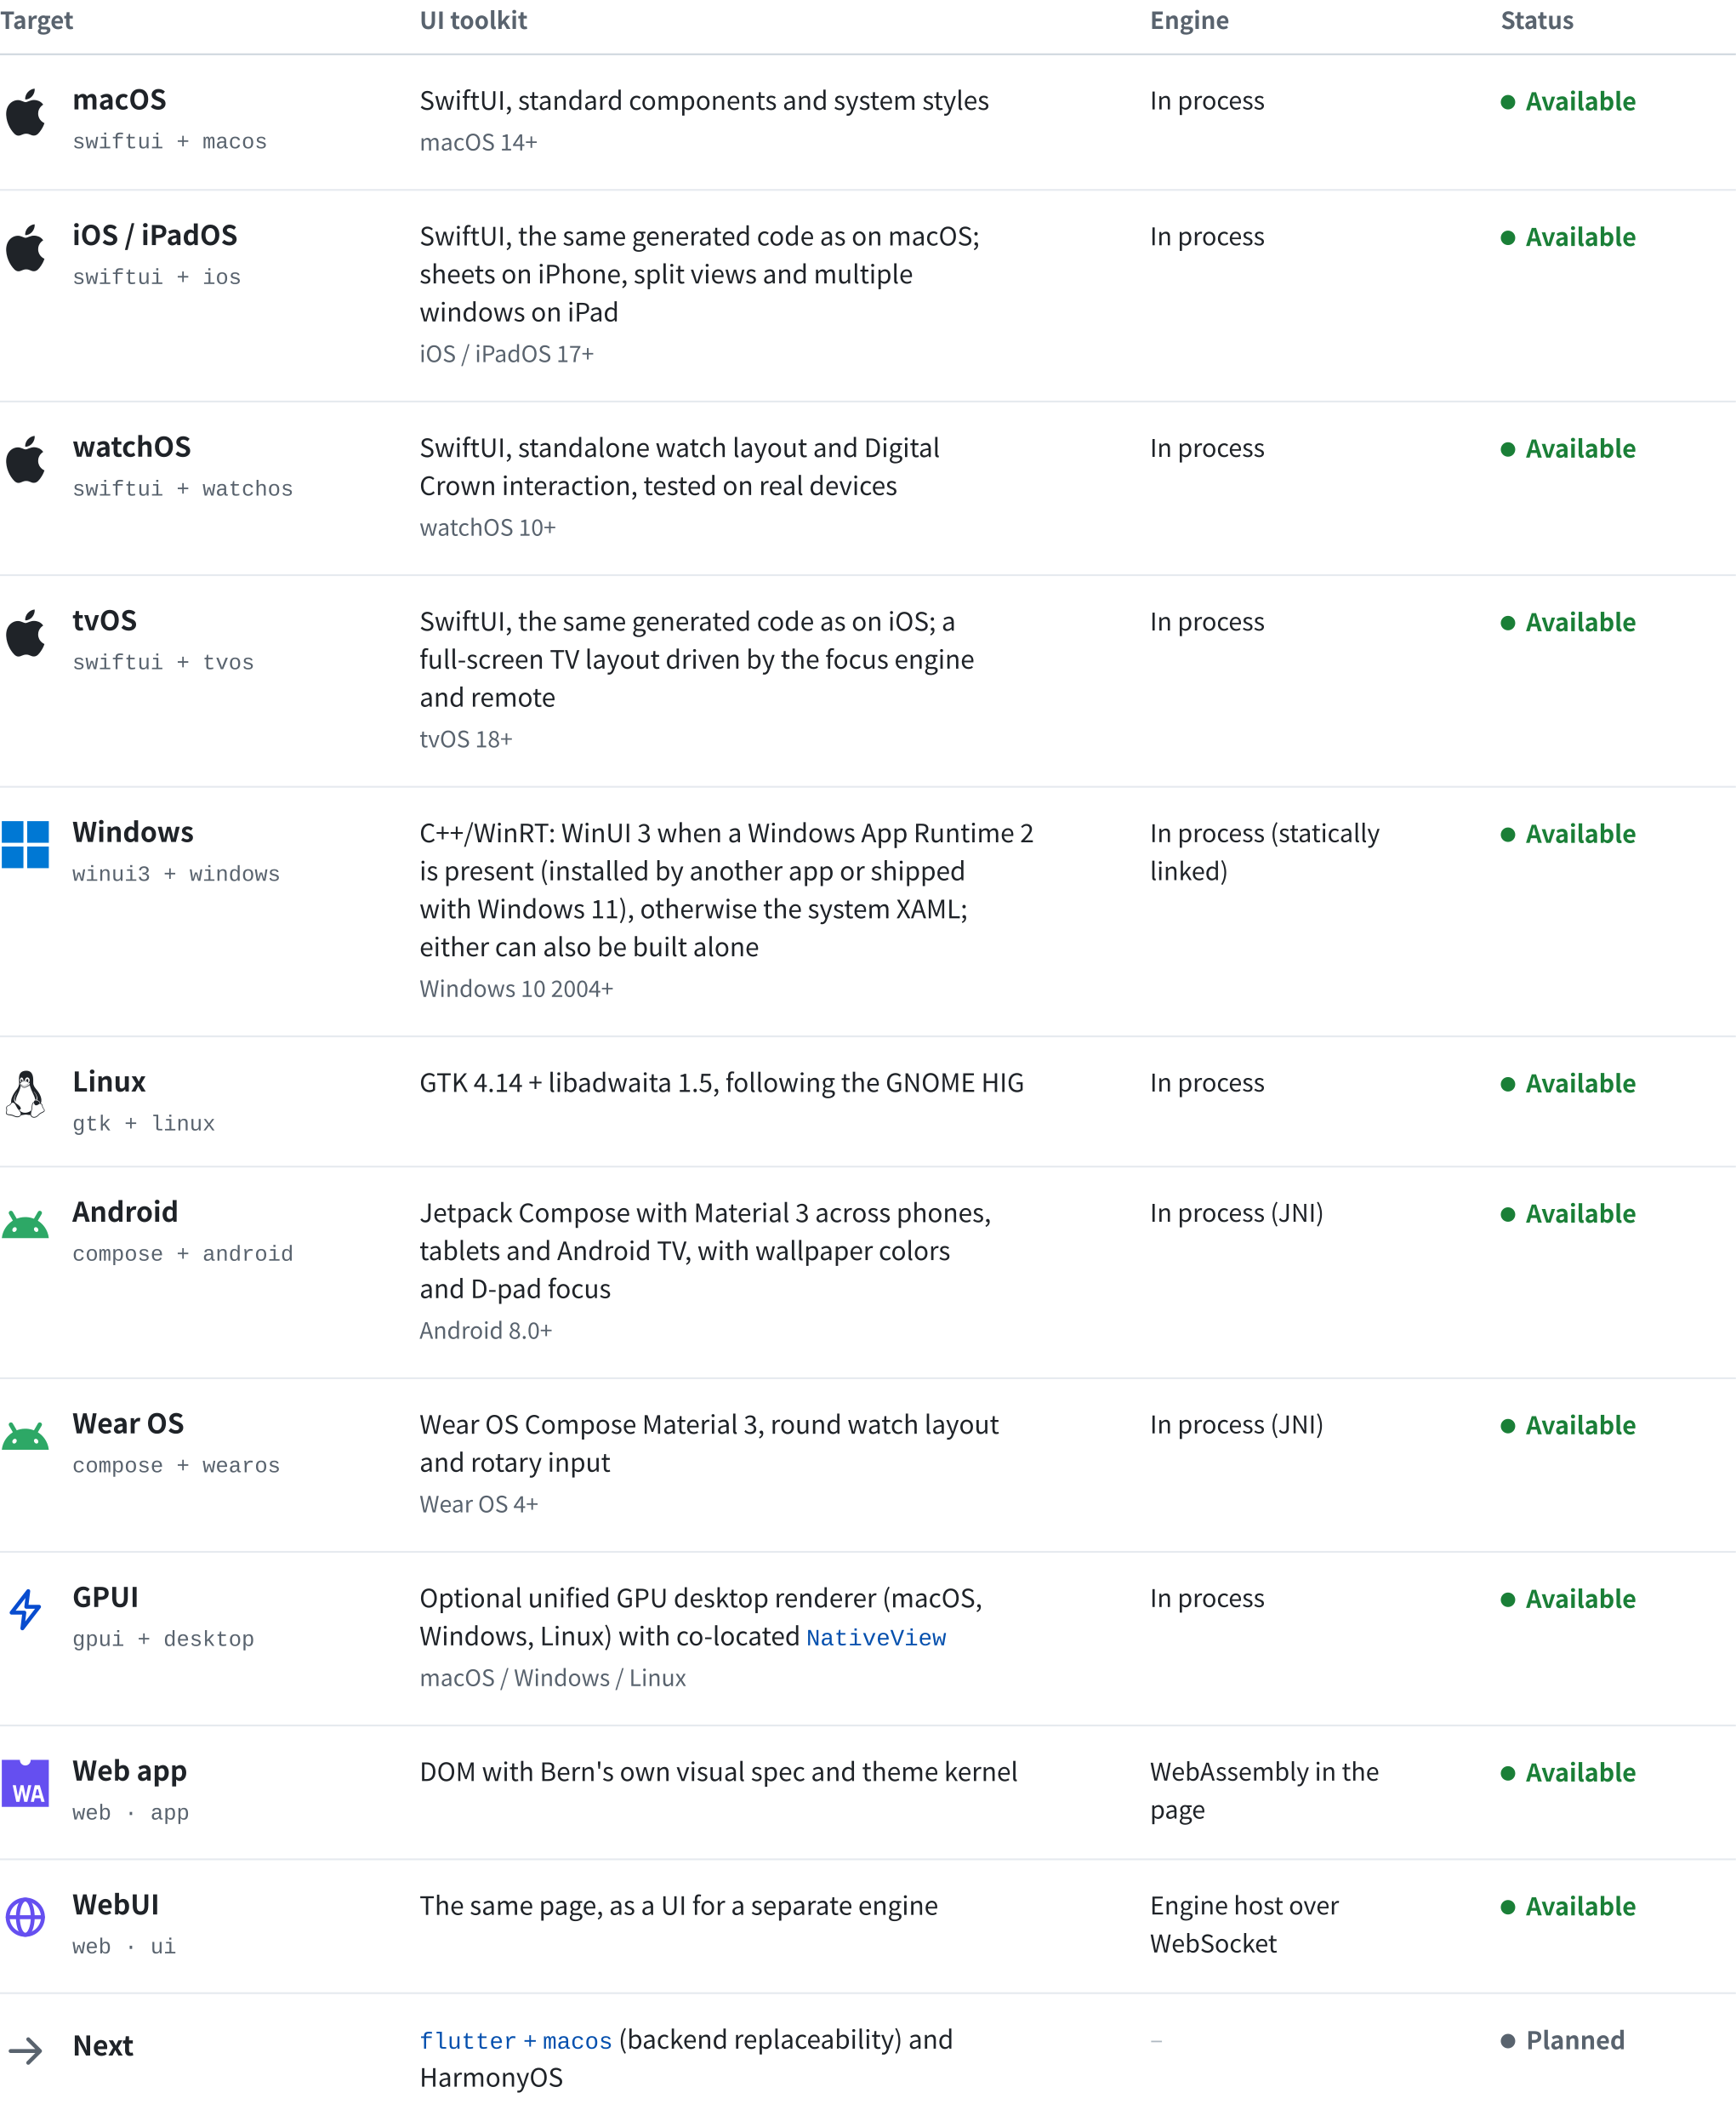
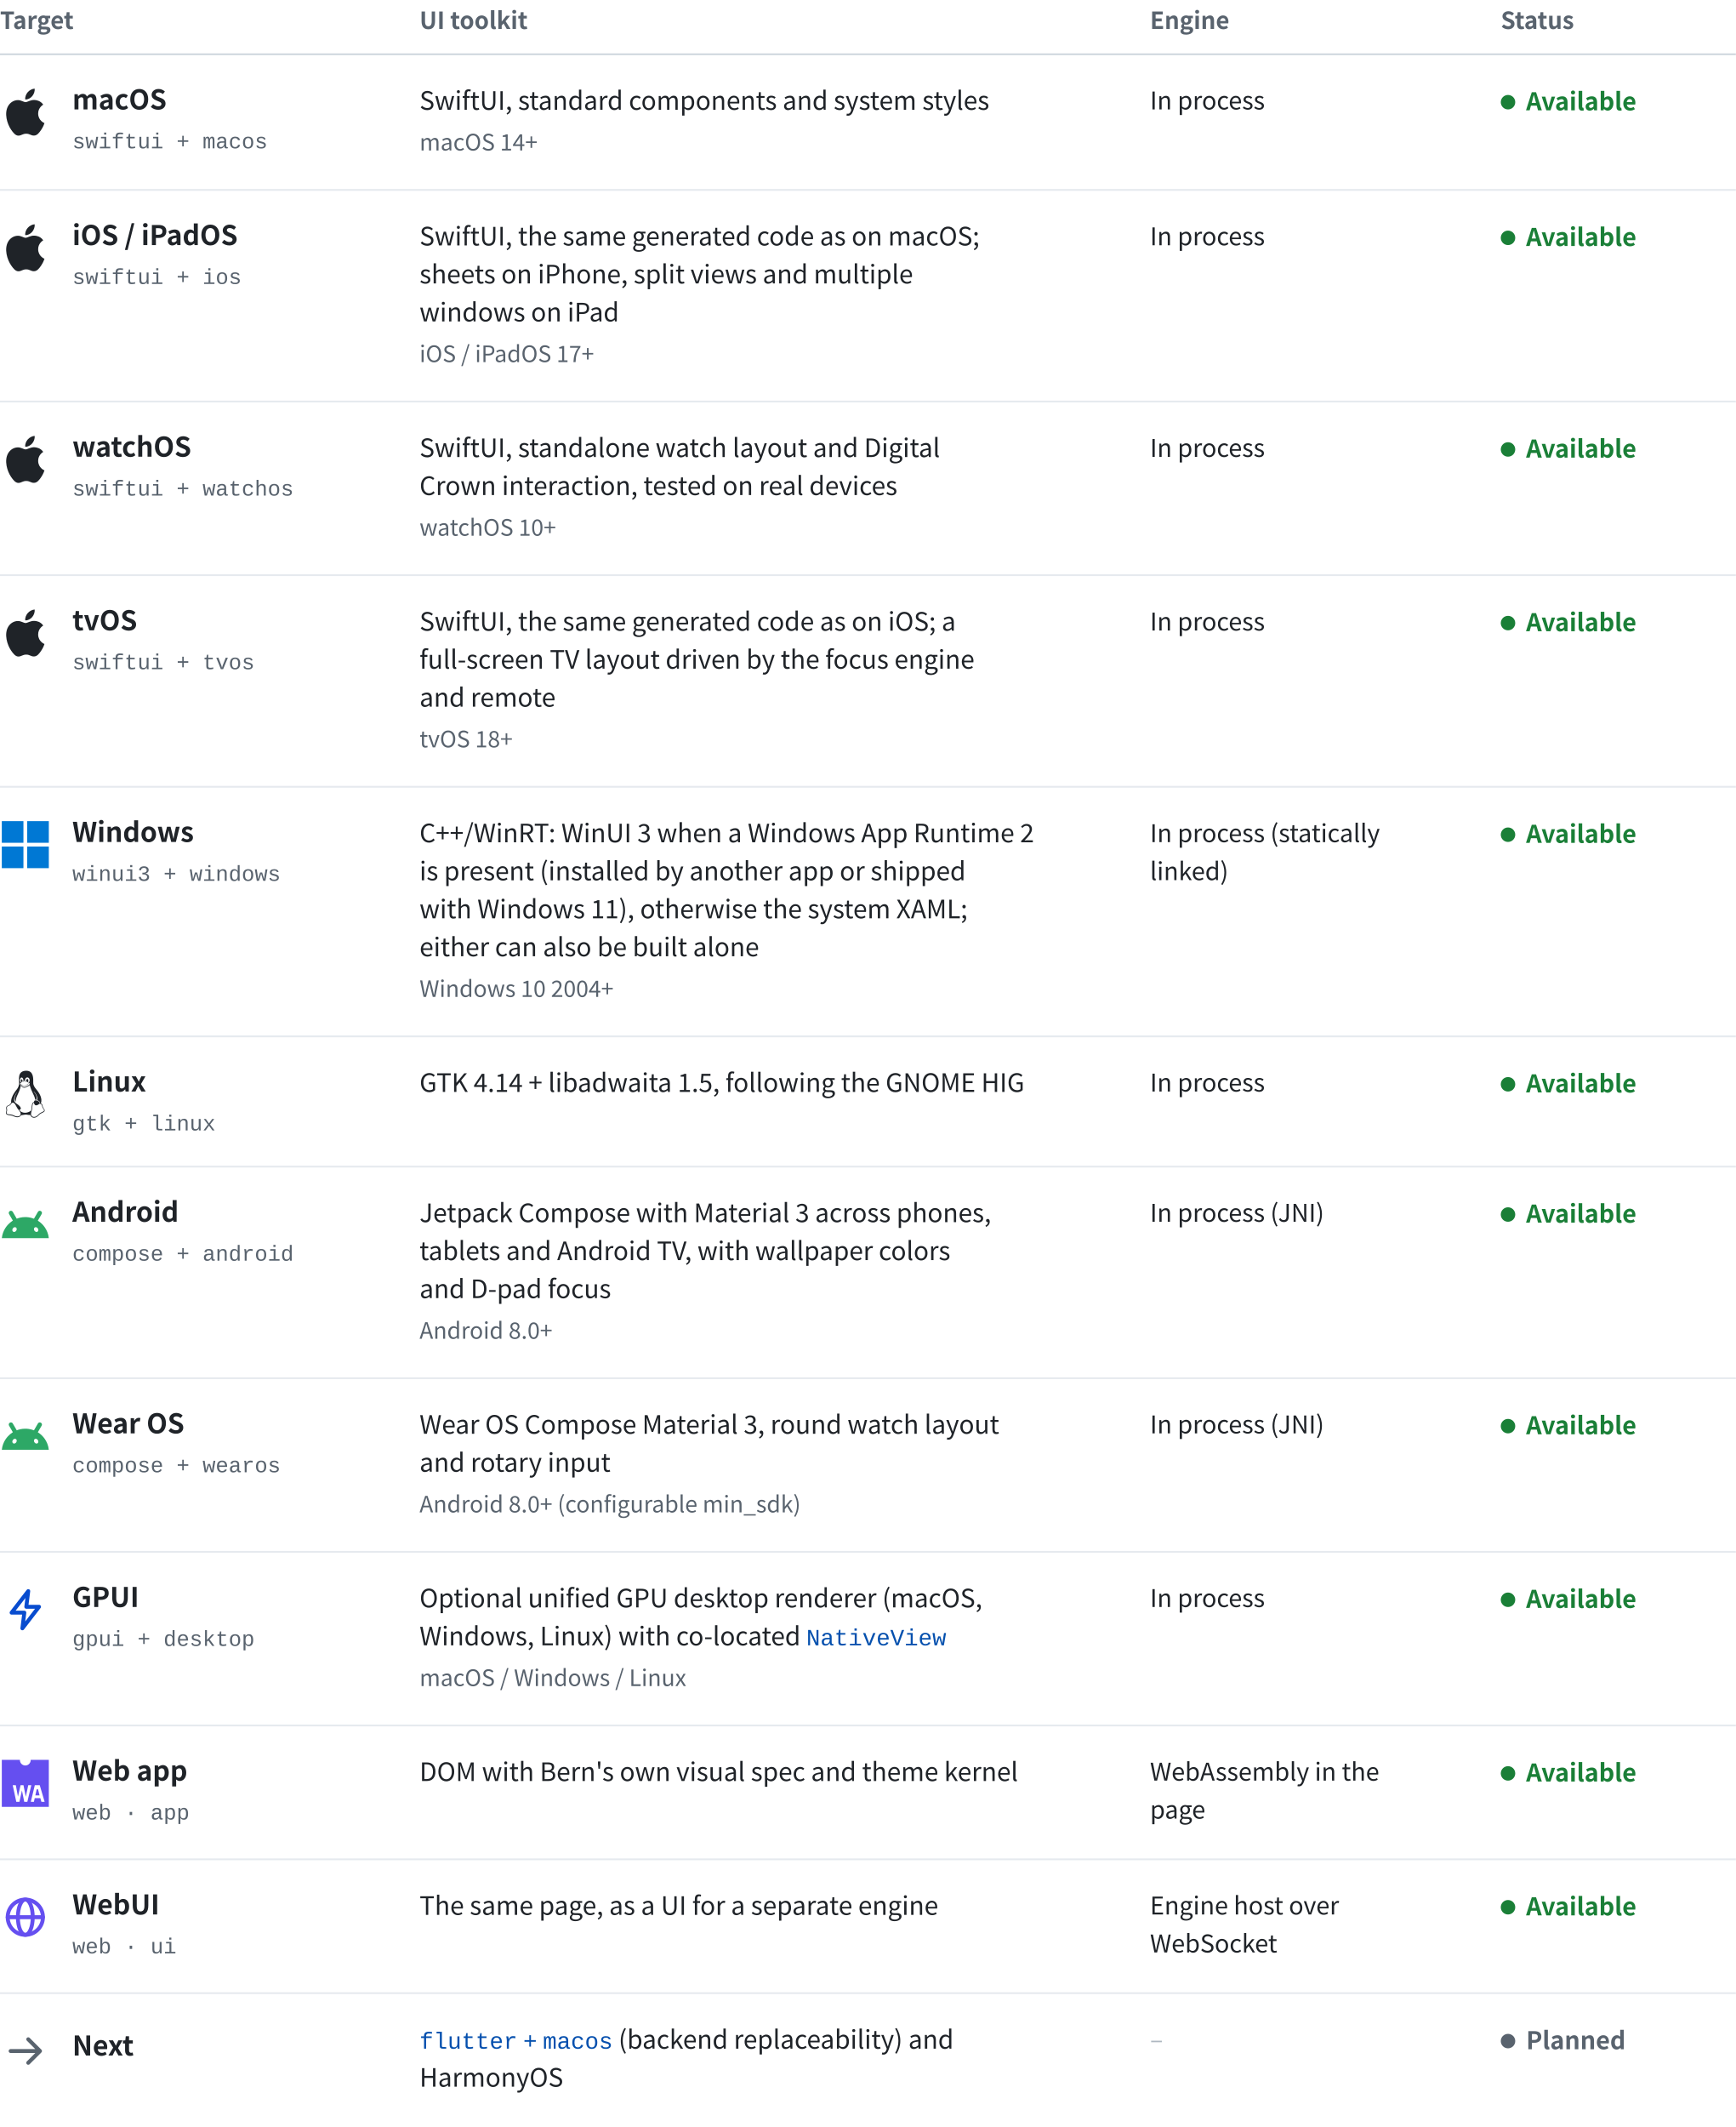
<svg xmlns="http://www.w3.org/2000/svg" viewBox="0 0 960 1176" width="960" height="1176" font-family="-apple-system, BlinkMacSystemFont, 'Segoe UI', 'PingFang SC', 'Hiragino Sans GB', 'Microsoft YaHei', 'Noto Sans CJK SC', 'Helvetica Neue', Arial, sans-serif">
  <defs>
    <symbol id="bern-logo" viewBox="0 0 1024 1024">
      <defs>
        <clipPath id="bern-symbol-disc">
          <circle cx="512" cy="512" r="512" />
        </clipPath>
      </defs>
      <g clip-path="url(#bern-symbol-disc)">
        <rect width="1024" height="1024" fill="#4A8BEF" />
        <path fill="#24324D" d="M 290.4 372.1 C 270.7 579.3 309.8 827.6 392.0 1060.0 L 1100 1100 L 1060.0 880.0 C 1013.0 692.2 904.4 451.5 684.3 270.5 A 14 14 0 0 0 662.4 286.5 C 693.7 364.2 711.6 444.8 715.3 529.4 A 36 36 0 0 1 691.6 564.9 C 620.6 590.7 549.5 616.5 478.5 642.4 A 36 36 0 0 1 436.0 628.1 C 383.8 547.6 344.6 461.1 317.8 369.5 A 14 14 0 0 0 290.4 372.1 Z" />
        <ellipse rx="22" ry="36" fill="#E8F4FF" transform="translate(520 760) rotate(-20)" />
        <ellipse rx="22" ry="36" fill="#E8F4FF" transform="translate(748 668) rotate(-20)" />
      </g>
    </symbol>
  </defs>
  <text x="0.0" y="16.0" font-size="13" font-weight="700" fill="#59636E">Target</text>
  <text x="232.0" y="16.0" font-size="13" font-weight="700" fill="#59636E">UI toolkit</text>
  <text x="636.0" y="16.0" font-size="13" font-weight="700" fill="#59636E">Engine</text>
  <text x="830.0" y="16.0" font-size="13" font-weight="700" fill="#59636E">Status</text>
  <line x1="0" y1="30.0" x2="960" y2="30.0" stroke="#D0D7DE" />
  <path d="M12.152 6.896c-.948 0-2.415-1.078-3.96-1.04-2.04.027-3.91 1.183-4.961 3.014-2.117 3.675-.546 9.103 1.519 12.09 1.013 1.454 2.208 3.09 3.792 3.039 1.52-.065 2.09-.987 3.935-.987 1.831 0 2.35.987 3.96.948 1.637-.026 2.676-1.48 3.676-2.948 1.156-1.688 1.636-3.325 1.662-3.415-.039-.013-3.182-1.221-3.22-4.857-.026-3.04 2.48-4.494 2.597-4.559-1.429-2.09-3.623-2.324-4.39-2.376-2-.156-3.675 1.09-4.61 1.09zM15.53 3.83c.843-1.012 1.4-2.427 1.245-3.83-1.207.052-2.662.805-3.532 1.818-.78.896-1.454 2.338-1.273 3.714 1.338.104 2.715-.688 3.559-1.701" fill="#1F2328" transform="translate(1.00 49.00) scale(1.0833)" />
  <text x="40.0" y="60.5" font-size="15" fill="#1F2328" font-weight="700">macOS</text>
  <text x="40" y="82" font-size="12" font-family="ui-monospace, SFMono-Regular, Menlo, Consolas, 'Liberation Mono', monospace" fill="#59636E">swiftui + macos</text>
  <text x="232.0" y="60.7" font-size="14" fill="#1F2328">SwiftUI, standard components and system styles</text>
  <text x="232.0" y="83.2" font-size="12.5" fill="#59636E">macOS 14+</text>
  <text x="636.0" y="60.5" font-size="13.5" fill="#1F2328">In process</text>
  <circle cx="834" cy="56.5" r="4" fill="#1A7F37" />
  <text x="844.0" y="61.0" font-size="13.5" font-weight="700" fill="#1A7F37">Available</text>
  <line x1="0" y1="105.0" x2="960" y2="105.0" stroke="#E6EAEF" />
  <path d="M12.152 6.896c-.948 0-2.415-1.078-3.96-1.04-2.04.027-3.91 1.183-4.961 3.014-2.117 3.675-.546 9.103 1.519 12.09 1.013 1.454 2.208 3.09 3.792 3.039 1.52-.065 2.09-.987 3.935-.987 1.831 0 2.35.987 3.96.948 1.637-.026 2.676-1.48 3.676-2.948 1.156-1.688 1.636-3.325 1.662-3.415-.039-.013-3.182-1.221-3.22-4.857-.026-3.04 2.48-4.494 2.597-4.559-1.429-2.09-3.623-2.324-4.39-2.376-2-.156-3.675 1.09-4.61 1.09zM15.53 3.83c.843-1.012 1.4-2.427 1.245-3.83-1.207.052-2.662.805-3.532 1.818-.78.896-1.454 2.338-1.273 3.714 1.338.104 2.715-.688 3.559-1.701" fill="#1F2328" transform="translate(1.00 124.00) scale(1.0833)" />
  <text x="40.0" y="135.5" font-size="15" fill="#1F2328" font-weight="700">iOS / iPadOS</text>
  <text x="40" y="157" font-size="12" font-family="ui-monospace, SFMono-Regular, Menlo, Consolas, 'Liberation Mono', monospace" fill="#59636E">swiftui + ios</text>
  <text x="232.0" y="135.7" font-size="14" fill="#1F2328">SwiftUI, the same generated code as on macOS;</text>
  <text x="232.0" y="156.7" font-size="14" fill="#1F2328">sheets on iPhone, split views and multiple</text>
  <text x="232.0" y="177.7" font-size="14" fill="#1F2328">windows on iPad</text>
  <text x="232.0" y="200.2" font-size="12.5" fill="#59636E">iOS / iPadOS 17+</text>
  <text x="636.0" y="135.6" font-size="13.5" fill="#1F2328">In process</text>
  <circle cx="834" cy="131.5" r="4" fill="#1A7F37" />
  <text x="844.0" y="136.0" font-size="13.5" font-weight="700" fill="#1A7F37">Available</text>
  <line x1="0" y1="222.0" x2="960" y2="222.0" stroke="#E6EAEF" />
  <path d="M12.152 6.896c-.948 0-2.415-1.078-3.96-1.04-2.04.027-3.91 1.183-4.961 3.014-2.117 3.675-.546 9.103 1.519 12.09 1.013 1.454 2.208 3.09 3.792 3.039 1.52-.065 2.09-.987 3.935-.987 1.831 0 2.35.987 3.96.948 1.637-.026 2.676-1.48 3.676-2.948 1.156-1.688 1.636-3.325 1.662-3.415-.039-.013-3.182-1.221-3.22-4.857-.026-3.04 2.48-4.494 2.597-4.559-1.429-2.09-3.623-2.324-4.39-2.376-2-.156-3.675 1.09-4.61 1.09zM15.53 3.83c.843-1.012 1.4-2.427 1.245-3.83-1.207.052-2.662.805-3.532 1.818-.78.896-1.454 2.338-1.273 3.714 1.338.104 2.715-.688 3.559-1.701" fill="#1F2328" transform="translate(1.00 241.00) scale(1.0833)" />
  <text x="40.0" y="252.5" font-size="15" fill="#1F2328" font-weight="700">watchOS</text>
  <text x="40" y="274" font-size="12" font-family="ui-monospace, SFMono-Regular, Menlo, Consolas, 'Liberation Mono', monospace" fill="#59636E">swiftui + watchos</text>
  <text x="232.0" y="252.7" font-size="14" fill="#1F2328">SwiftUI, standalone watch layout and Digital</text>
  <text x="232.0" y="273.7" font-size="14" fill="#1F2328">Crown interaction, tested on real devices</text>
  <text x="232.0" y="296.2" font-size="12.5" fill="#59636E">watchOS 10+</text>
  <text x="636.0" y="252.6" font-size="13.5" fill="#1F2328">In process</text>
  <circle cx="834" cy="248.5" r="4" fill="#1A7F37" />
  <text x="844.0" y="253.0" font-size="13.5" font-weight="700" fill="#1A7F37">Available</text>
  <line x1="0" y1="318.0" x2="960" y2="318.0" stroke="#E6EAEF" />
  <path d="M12.152 6.896c-.948 0-2.415-1.078-3.96-1.04-2.04.027-3.91 1.183-4.961 3.014-2.117 3.675-.546 9.103 1.519 12.09 1.013 1.454 2.208 3.09 3.792 3.039 1.52-.065 2.09-.987 3.935-.987 1.831 0 2.35.987 3.96.948 1.637-.026 2.676-1.48 3.676-2.948 1.156-1.688 1.636-3.325 1.662-3.415-.039-.013-3.182-1.221-3.22-4.857-.026-3.04 2.48-4.494 2.597-4.559-1.429-2.09-3.623-2.324-4.39-2.376-2-.156-3.675 1.09-4.61 1.09zM15.53 3.83c.843-1.012 1.4-2.427 1.245-3.83-1.207.052-2.662.805-3.532 1.818-.78.896-1.454 2.338-1.273 3.714 1.338.104 2.715-.688 3.559-1.701" fill="#1F2328" transform="translate(1.00 337.00) scale(1.0833)" />
  <text x="40.0" y="348.5" font-size="15" fill="#1F2328" font-weight="700">tvOS</text>
  <text x="40" y="370" font-size="12" font-family="ui-monospace, SFMono-Regular, Menlo, Consolas, 'Liberation Mono', monospace" fill="#59636E">swiftui + tvos</text>
  <text x="232.0" y="348.7" font-size="14" fill="#1F2328">SwiftUI, the same generated code as on iOS; a</text>
  <text x="232.0" y="369.7" font-size="14" fill="#1F2328">full-screen TV layout driven by the focus engine</text>
  <text x="232.0" y="390.7" font-size="14" fill="#1F2328">and remote</text>
  <text x="232.0" y="413.2" font-size="12.5" fill="#59636E">tvOS 18+</text>
  <text x="636.0" y="348.6" font-size="13.5" fill="#1F2328">In process</text>
  <circle cx="834" cy="344.5" r="4" fill="#1A7F37" />
  <text x="844.0" y="349.0" font-size="13.5" font-weight="700" fill="#1A7F37">Available</text>
  <line x1="0" y1="435.0" x2="960" y2="435.0" stroke="#E6EAEF" />
  <rect x="1.00" y="454.00" width="11.96" height="11.96" fill="#0078D4" />
  <rect x="1.00" y="468.04" width="11.96" height="11.96" fill="#0078D4" />
  <rect x="15.04" y="454.00" width="11.96" height="11.96" fill="#0078D4" />
  <rect x="15.04" y="468.04" width="11.96" height="11.96" fill="#0078D4" />
  <text x="40.0" y="465.5" font-size="15" fill="#1F2328" font-weight="700">Windows</text>
  <text x="40" y="487" font-size="12" font-family="ui-monospace, SFMono-Regular, Menlo, Consolas, 'Liberation Mono', monospace" fill="#59636E">winui3 + windows</text>
  <text x="232.0" y="465.7" font-size="14" fill="#1F2328">C++/WinRT: WinUI 3 when a Windows App Runtime 2</text>
  <text x="232.0" y="486.7" font-size="14" fill="#1F2328">is present (installed by another app or shipped</text>
  <text x="232.0" y="507.7" font-size="14" fill="#1F2328">with Windows 11), otherwise the system XAML;</text>
  <text x="232.0" y="528.7" font-size="14" fill="#1F2328">either can also be built alone</text>
  <text x="232.0" y="551.2" font-size="12.5" fill="#59636E">Windows 10 2004+</text>
  <text x="636.0" y="465.6" font-size="13.5" fill="#1F2328">In process (statically</text>
  <text x="636.0" y="486.6" font-size="13.5" fill="#1F2328">linked)</text>
  <circle cx="834" cy="461.5" r="4" fill="#1A7F37" />
  <text x="844.0" y="466.0" font-size="13.5" font-weight="700" fill="#1A7F37">Available</text>
  <line x1="0" y1="573.0" x2="960" y2="573.0" stroke="#E6EAEF" />
  <path d="M12.504 0c-.155 0-.315.008-.48.021-4.226.333-3.105 4.807-3.17 6.298-.076 1.092-.3 1.953-1.05 3.02-.885 1.051-2.127 2.75-2.716 4.521-.278.832-.41 1.684-.287 2.489a.424.424 0 00-.11.135c-.26.268-.45.6-.663.839-.199.199-.485.267-.797.4-.313.136-.658.269-.864.68-.09.189-.136.394-.132.602 0 .199.027.4.055.536.058.399.116.728.04.97-.249.68-.28 1.145-.106 1.484.174.334.535.47.94.601.81.2 1.91.135 2.774.6.926.466 1.866.67 2.616.47.526-.116.97-.464 1.208-.946.587-.003 1.23-.269 2.26-.334.699-.058 1.574.267 2.577.2.025.134.063.198.114.333l.003.003c.391.778 1.113 1.132 1.884 1.071.771-.06 1.592-.536 2.257-1.306.631-.765 1.683-1.084 2.378-1.503.348-.199.629-.469.649-.853.023-.4-.2-.811-.714-1.376v-.097l-.003-.003c-.17-.2-.25-.535-.338-.926-.085-.401-.182-.786-.492-1.046h-.003c-.059-.054-.123-.067-.188-.135a.357.357 0 00-.19-.064c.431-1.278.264-2.55-.173-3.694-.533-1.41-1.465-2.638-2.175-3.483-.796-1.005-1.576-1.957-1.56-3.368.026-2.152.236-6.133-3.544-6.139zm.529 3.405h.013c.213 0 .396.062.584.198.19.135.33.332.438.533.105.259.158.459.166.724 0-.02.006-.04.006-.06v.105a.086.086 0 01-.004-.021l-.004-.024a1.807 1.807 0 01-.15.706.953.953 0 01-.213.335.71.71 0 00-.088-.042c-.104-.045-.198-.064-.284-.133a1.312 1.312 0 00-.22-.066c.05-.06.146-.133.183-.198.053-.128.082-.264.088-.402v-.02a1.21 1.21 0 00-.061-.4c-.045-.134-.101-.2-.183-.333-.084-.066-.167-.132-.267-.132h-.016c-.093 0-.176.03-.262.132a.8.8 0 00-.205.334 1.18 1.18 0 00-.09.4v.019c.002.089.008.179.02.267-.193-.067-.438-.135-.607-.202a1.635 1.635 0 01-.018-.2v-.02a1.772 1.772 0 01.15-.768c.082-.22.232-.406.43-.533a.985.985 0 01.594-.2zm-2.962.059h.036c.142 0 .27.048.399.135.146.129.264.288.344.465.09.199.14.4.153.667v.004c.007.134.006.2-.002.266v.08c-.03.007-.056.018-.083.024-.152.055-.274.135-.393.2.012-.09.013-.18.003-.267v-.015c-.012-.133-.04-.2-.082-.333a.613.613 0 00-.166-.267.248.248 0 00-.183-.064h-.021c-.071.006-.13.04-.186.132a.552.552 0 00-.12.27.944.944 0 00-.023.33v.015c.012.135.037.2.08.334.046.134.098.2.166.268.01.009.02.018.034.024-.07.057-.117.07-.176.136a.304.304 0 01-.131.068 2.62 2.62 0 01-.275-.402 1.772 1.772 0 01-.155-.667 1.759 1.759 0 01.08-.668 1.43 1.43 0 01.283-.535c.128-.133.26-.2.418-.2zm1.37 1.706c.332 0 .733.065 1.216.399.293.2.523.269 1.052.468h.003c.255.136.405.266.478.399v-.131a.571.571 0 01.016.47c-.123.31-.516.643-1.063.842v.002c-.268.135-.501.333-.775.465-.276.135-.588.292-1.012.267a1.139 1.139 0 01-.448-.067 3.566 3.566 0 01-.322-.198c-.195-.135-.363-.332-.612-.465v-.005h-.005c-.4-.246-.616-.512-.686-.71-.07-.268-.005-.47.193-.6.224-.135.38-.271.483-.336.104-.074.143-.102.176-.131h.002v-.003c.169-.202.436-.47.839-.601.139-.036.294-.065.466-.065zm2.8 2.142c.358 1.417 1.196 3.475 1.735 4.473.286.534.855 1.659 1.102 3.024.156-.005.33.018.513.064.646-1.671-.546-3.467-1.089-3.966-.22-.2-.232-.335-.123-.335.59.534 1.365 1.572 1.646 2.757.13.535.16 1.104.021 1.67.067.028.135.06.205.067 1.032.534 1.413.938 1.23 1.537v-.043c-.06-.003-.12 0-.18 0h-.016c.151-.467-.182-.825-1.065-1.224-.915-.4-1.646-.336-1.77.465-.008.043-.013.066-.018.135-.068.023-.139.053-.209.064-.43.268-.662.669-.793 1.187-.13.533-.17 1.156-.205 1.869v.003c-.02.334-.17.838-.319 1.35-1.5 1.072-3.58 1.538-5.348.334a2.645 2.645 0 00-.402-.533 1.45 1.45 0 00-.275-.333c.182 0 .338-.03.465-.067a.615.615 0 00.314-.334c.108-.267 0-.697-.345-1.163-.345-.467-.931-.995-1.788-1.521-.63-.4-.986-.87-1.15-1.396-.165-.534-.143-1.085-.015-1.645.245-1.07.873-2.11 1.274-2.763.107-.065.037.135-.408.974-.396.751-1.14 2.497-.122 3.854a8.123 8.123 0 01.647-2.876c.564-1.278 1.743-3.504 1.836-5.268.048.036.217.135.289.202.218.133.38.333.59.465.21.201.477.335.876.335.039.003.075.006.11.006.412 0 .73-.134.997-.268.29-.134.52-.334.74-.4h.005c.467-.135.835-.402 1.044-.7zm2.185 8.958c.037.6.343 1.245.882 1.377.588.134 1.434-.333 1.791-.765l.211-.01c.315-.007.577.01.847.268l.003.003c.208.199.305.53.391.876.085.4.154.78.409 1.066.486.527.645.906.636 1.14l.003-.007v.018l-.003-.012c-.015.262-.185.396-.498.595-.63.401-1.746.712-2.457 1.57-.618.737-1.37 1.14-2.036 1.191-.664.053-1.237-.2-1.574-.898l-.005-.003c-.21-.4-.12-1.025.056-1.69.176-.668.428-1.344.463-1.897.037-.714.076-1.335.195-1.814.12-.465.308-.797.641-.984l.045-.022zm-10.814.049h.01c.053 0 .105.005.157.014.376.055.706.333 1.023.752l.91 1.664.003.003c.243.533.754 1.064 1.189 1.637.434.598.77 1.131.729 1.57v.006c-.057.744-.48 1.148-1.125 1.294-.645.135-1.52.002-2.395-.464-.968-.536-2.118-.469-2.857-.602-.369-.066-.61-.2-.723-.4-.11-.2-.113-.602.123-1.23v-.004l.002-.003c.117-.334.03-.752-.027-1.118-.055-.401-.083-.71.043-.94.16-.334.396-.4.69-.533.294-.135.64-.202.915-.47h.002v-.002c.256-.268.445-.601.668-.838.19-.201.38-.336.663-.336zm7.159-9.074c-.435.201-.945.535-1.488.535-.542 0-.97-.267-1.28-.466-.154-.134-.28-.268-.373-.335-.164-.134-.144-.333-.074-.333.109.016.129.134.199.2.096.066.215.2.36.333.292.2.68.467 1.167.467.485 0 1.053-.267 1.398-.466.195-.135.445-.334.648-.467.156-.136.149-.267.279-.267.128.016.034.134-.147.332a8.097 8.097 0 01-.69.468zm-1.082-1.583V5.64c-.006-.02.013-.042.029-.05.074-.043.18-.027.26.004.063 0 .16.067.15.135-.006.049-.085.066-.135.066-.055 0-.092-.043-.141-.068-.052-.018-.146-.008-.163-.065zm-.551 0c-.02.058-.113.049-.166.066-.047.025-.086.068-.14.068-.05 0-.13-.02-.136-.068-.01-.066.088-.133.15-.133.08-.031.184-.047.259-.005.019.009.036.03.03.05v.02h.003z" fill="#1F2328" transform="translate(1.00 592.00) scale(1.0833)" />
  <text x="40.0" y="603.5" font-size="15" fill="#1F2328" font-weight="700">Linux</text>
  <text x="40" y="625" font-size="12" font-family="ui-monospace, SFMono-Regular, Menlo, Consolas, 'Liberation Mono', monospace" fill="#59636E">gtk + linux</text>
  <text x="232.0" y="603.7" font-size="14" fill="#1F2328">GTK 4.14 + libadwaita 1.5, following the GNOME HIG</text>
  <text x="636.0" y="603.5" font-size="13.5" fill="#1F2328">In process</text>
  <circle cx="834" cy="599.5" r="4" fill="#1A7F37" />
  <text x="844.0" y="604.0" font-size="13.5" font-weight="700" fill="#1A7F37">Available</text>
  <line x1="0" y1="645.0" x2="960" y2="645.0" stroke="#E6EAEF" />
  <path d="M18.439 5.559c-.675 1.166-1.352 2.332-2.027 3.498-.037-.015-.074-.029-.111-.043-1.825-.696-3.484-.8-4.42-.787-1.855.018-3.354.464-4.26.82-.084-.149-1.753-3.021-2.022-3.486a1.145 1.145 0 0 0-.141-.191c-.331-.364-.905-.486-1.379-.203-.475.282-.714.936-.389 1.502 1.947 3.37-.097-.216 1.947 3.359.017.031-.495.264-1.393 1.018C2.899 12.176.452 14.772 0 18.99h24c-.119-1.111-.369-2.099-.746-3.068-.744-1.912-1.843-3.293-2.74-4.184a12.105 12.105 0 0 0-2.131-1.688c.659-1.122 1.312-2.256 1.965-3.385.208-.361.189-.796-.008-1.119a1.1 1.1 0 0 0-.852-.533c-.522-.054-.939.313-1.049.545zm-.039 8.461c.394.593.324 1.331-.156 1.65-.48.32-1.188.099-1.582-.494-.394-.593-.324-1.331.156-1.65.473-.315 1.181-.109 1.582.494zM7.207 13.527c.48.32.551 1.058.156 1.65-.394.593-1.104.814-1.584.494-.48-.32-.55-1.058-.156-1.65.401-.602 1.109-.811 1.584-.494z" fill="#2DA866" transform="translate(1.00 664.00) scale(1.0833)" />
  <text x="40.0" y="675.5" font-size="15" fill="#1F2328" font-weight="700">Android</text>
  <text x="40" y="697" font-size="12" font-family="ui-monospace, SFMono-Regular, Menlo, Consolas, 'Liberation Mono', monospace" fill="#59636E">compose + android</text>
  <text x="232.0" y="675.7" font-size="14" fill="#1F2328">Jetpack Compose with Material 3 across phones,</text>
  <text x="232.0" y="696.7" font-size="14" fill="#1F2328">tablets and Android TV, with wallpaper colors</text>
  <text x="232.0" y="717.7" font-size="14" fill="#1F2328">and D-pad focus</text>
  <text x="232.0" y="740.2" font-size="12.5" fill="#59636E">Android 8.0+</text>
  <text x="636.0" y="675.5" font-size="13.5" fill="#1F2328">In process (JNI)</text>
  <circle cx="834" cy="671.5" r="4" fill="#1A7F37" />
  <text x="844.0" y="676.0" font-size="13.5" font-weight="700" fill="#1A7F37">Available</text>
  <line x1="0" y1="762.0" x2="960" y2="762.0" stroke="#E6EAEF" />
  <path d="M18.439 5.559c-.675 1.166-1.352 2.332-2.027 3.498-.037-.015-.074-.029-.111-.043-1.825-.696-3.484-.8-4.42-.787-1.855.018-3.354.464-4.26.82-.084-.149-1.753-3.021-2.022-3.486a1.145 1.145 0 0 0-.141-.191c-.331-.364-.905-.486-1.379-.203-.475.282-.714.936-.389 1.502 1.947 3.37-.097-.216 1.947 3.359.017.031-.495.264-1.393 1.018C2.899 12.176.452 14.772 0 18.99h24c-.119-1.111-.369-2.099-.746-3.068-.744-1.912-1.843-3.293-2.74-4.184a12.105 12.105 0 0 0-2.131-1.688c.659-1.122 1.312-2.256 1.965-3.385.208-.361.189-.796-.008-1.119a1.1 1.1 0 0 0-.852-.533c-.522-.054-.939.313-1.049.545zm-.039 8.461c.394.593.324 1.331-.156 1.65-.48.32-1.188.099-1.582-.494-.394-.593-.324-1.331.156-1.65.473-.315 1.181-.109 1.582.494zM7.207 13.527c.48.32.551 1.058.156 1.65-.394.593-1.104.814-1.584.494-.48-.32-.55-1.058-.156-1.65.401-.602 1.109-.811 1.584-.494z" fill="#2DA866" transform="translate(1.00 781.00) scale(1.0833)" />
  <text x="40.0" y="792.5" font-size="15" fill="#1F2328" font-weight="700">Wear OS</text>
  <text x="40" y="814" font-size="12" font-family="ui-monospace, SFMono-Regular, Menlo, Consolas, 'Liberation Mono', monospace" fill="#59636E">compose + wearos</text>
  <text x="232.0" y="792.7" font-size="14" fill="#1F2328">Wear OS Compose Material 3, round watch layout</text>
  <text x="232.0" y="813.7" font-size="14" fill="#1F2328">and rotary input</text>
-   <text x="232.0" y="836.2" font-size="12.5" fill="#59636E">Wear OS 4+</text>
+   <text x="232.0" y="836.2" font-size="12.5" fill="#59636E">Android 8.0+ (configurable min_sdk)</text>
  <text x="636.0" y="792.5" font-size="13.5" fill="#1F2328">In process (JNI)</text>
  <circle cx="834" cy="788.5" r="4" fill="#1A7F37" />
  <text x="844.0" y="793.0" font-size="13.5" font-weight="700" fill="#1A7F37">Available</text>
  <line x1="0" y1="858.0" x2="960" y2="858.0" stroke="#E6EAEF" />
  <g transform="translate(1.0 877.0) scale(1.0833)" fill="none" stroke="#084CCF" stroke-width="2" stroke-linecap="round" stroke-linejoin="round" color="#084CCF">
    <path d="M13.5 2.5 5 13.5h6.5l-1 8 8.5-11h-6.5z" />
  </g>
  <text x="40.0" y="888.5" font-size="15" fill="#1F2328" font-weight="700">GPUI</text>
  <text x="40" y="910" font-size="12" font-family="ui-monospace, SFMono-Regular, Menlo, Consolas, 'Liberation Mono', monospace" fill="#59636E">gpui + desktop</text>
  <text x="232.0" y="888.7" font-size="14" fill="#1F2328">Optional unified GPU desktop renderer (macOS,</text>
  <text x="232.0" y="909.7" font-size="14" fill="#1F2328">Windows, Linux) with co-located <tspan font-family="ui-monospace, SFMono-Regular, Menlo, Consolas, 'Liberation Mono', monospace" font-size="12.9" fill="#0550AE">NativeView</tspan>
  </text>
  <text x="232.0" y="932.2" font-size="12.5" fill="#59636E">macOS / Windows / Linux</text>
  <text x="636.0" y="888.5" font-size="13.5" fill="#1F2328">In process</text>
  <circle cx="834" cy="884.5" r="4" fill="#1A7F37" />
  <text x="844.0" y="889.0" font-size="13.5" font-weight="700" fill="#1A7F37">Available</text>
  <line x1="0" y1="954.0" x2="960" y2="954.0" stroke="#E6EAEF" />
  <path d="M14.745,0c0,0.042,0,0.085,0,0.129c0,1.52-1.232,2.752-2.752,2.752c-1.52,0-2.752-1.232-2.752-2.752 c0-0.045,0-0.087,0-0.129H0v24h24V0H14.745z M11.454,21.431l-1.169-5.783h-0.02l-1.264,5.783H7.39l-1.824-8.497h1.59l1.088,5.783 h0.02l1.311-5.783h1.487l1.177,5.854h0.02l1.242-5.854h1.561l-2.027,8.497H11.454z M20.209,21.431l-0.542-1.891h-2.861l-0.417,1.891 h-1.59l2.056-8.497h2.509l2.5,8.497H20.209z M17.812,15.028l-0.694,3.118h2.159l-0.796-3.118H17.812z" fill="#654FF0" transform="translate(1.00 973.00) scale(1.0833)" />
  <text x="40.0" y="984.5" font-size="15" fill="#1F2328" font-weight="700">Web app</text>
  <text x="40" y="1006" font-size="12" font-family="ui-monospace, SFMono-Regular, Menlo, Consolas, 'Liberation Mono', monospace" fill="#59636E">web · app</text>
  <text x="232.0" y="984.7" font-size="14" fill="#1F2328">DOM with Bern's own visual spec and theme kernel</text>
  <text x="636.0" y="984.5" font-size="13.5" fill="#1F2328">WebAssembly in the</text>
  <text x="636.0" y="1005.5" font-size="13.5" fill="#1F2328">page</text>
  <circle cx="834" cy="980.5" r="4" fill="#1A7F37" />
  <text x="844.0" y="985.0" font-size="13.5" font-weight="700" fill="#1A7F37">Available</text>
  <line x1="0" y1="1028.0" x2="960" y2="1028.0" stroke="#E6EAEF" />
  <g transform="translate(1.0 1047.0) scale(1.0833)" fill="none" stroke="#654FF0" stroke-width="2" stroke-linecap="round" stroke-linejoin="round" color="#654FF0">
    <circle cx="12" cy="12" r="9" />
    <ellipse cx="12" cy="12" rx="3.8" ry="9" />
    <path d="M3 12h18" />
  </g>
  <text x="40.0" y="1058.5" font-size="15" fill="#1F2328" font-weight="700">WebUI</text>
  <text x="40" y="1080" font-size="12" font-family="ui-monospace, SFMono-Regular, Menlo, Consolas, 'Liberation Mono', monospace" fill="#59636E">web · ui</text>
  <text x="232.0" y="1058.7" font-size="14" fill="#1F2328">The same page, as a UI for a separate engine</text>
  <text x="636.0" y="1058.5" font-size="13.5" fill="#1F2328">Engine host over</text>
  <text x="636.0" y="1079.5" font-size="13.5" fill="#1F2328">WebSocket</text>
  <circle cx="834" cy="1054.5" r="4" fill="#1A7F37" />
  <text x="844.0" y="1059.0" font-size="13.5" font-weight="700" fill="#1A7F37">Available</text>
  <line x1="0" y1="1102.0" x2="960" y2="1102.0" stroke="#E6EAEF" />
  <g transform="translate(1.0 1121.0) scale(1.0833)" fill="none" stroke="#59636E" stroke-width="2" stroke-linecap="round" stroke-linejoin="round" color="#59636E">
    <path d="M4.5 12h15M13.5 6l6 6-6 6" />
  </g>
  <text x="40.0" y="1136.5" font-size="15" fill="#1F2328" font-weight="700">Next</text>
  <text x="232.0" y="1132.7" font-size="14" fill="#1F2328">
    <tspan font-family="ui-monospace, SFMono-Regular, Menlo, Consolas, 'Liberation Mono', monospace" font-size="12.9" fill="#0550AE">flutter</tspan>
    <tspan font-family="ui-monospace, SFMono-Regular, Menlo, Consolas, 'Liberation Mono', monospace" font-size="12.9" fill="#0550AE">+</tspan>
    <tspan font-family="ui-monospace, SFMono-Regular, Menlo, Consolas, 'Liberation Mono', monospace" font-size="12.9" fill="#0550AE">macos</tspan> (backend replaceability) and</text>
  <text x="232.0" y="1153.7" font-size="14" fill="#1F2328">HarmonyOS</text>
  <text x="636.0" y="1132.5" font-size="13.5" fill="#AFB8C1">–</text>
  <circle cx="834" cy="1128.5" r="4" fill="#59636E" />
  <text x="844.0" y="1133.0" font-size="13.5" font-weight="700" fill="#59636E">Planned</text>
</svg>
